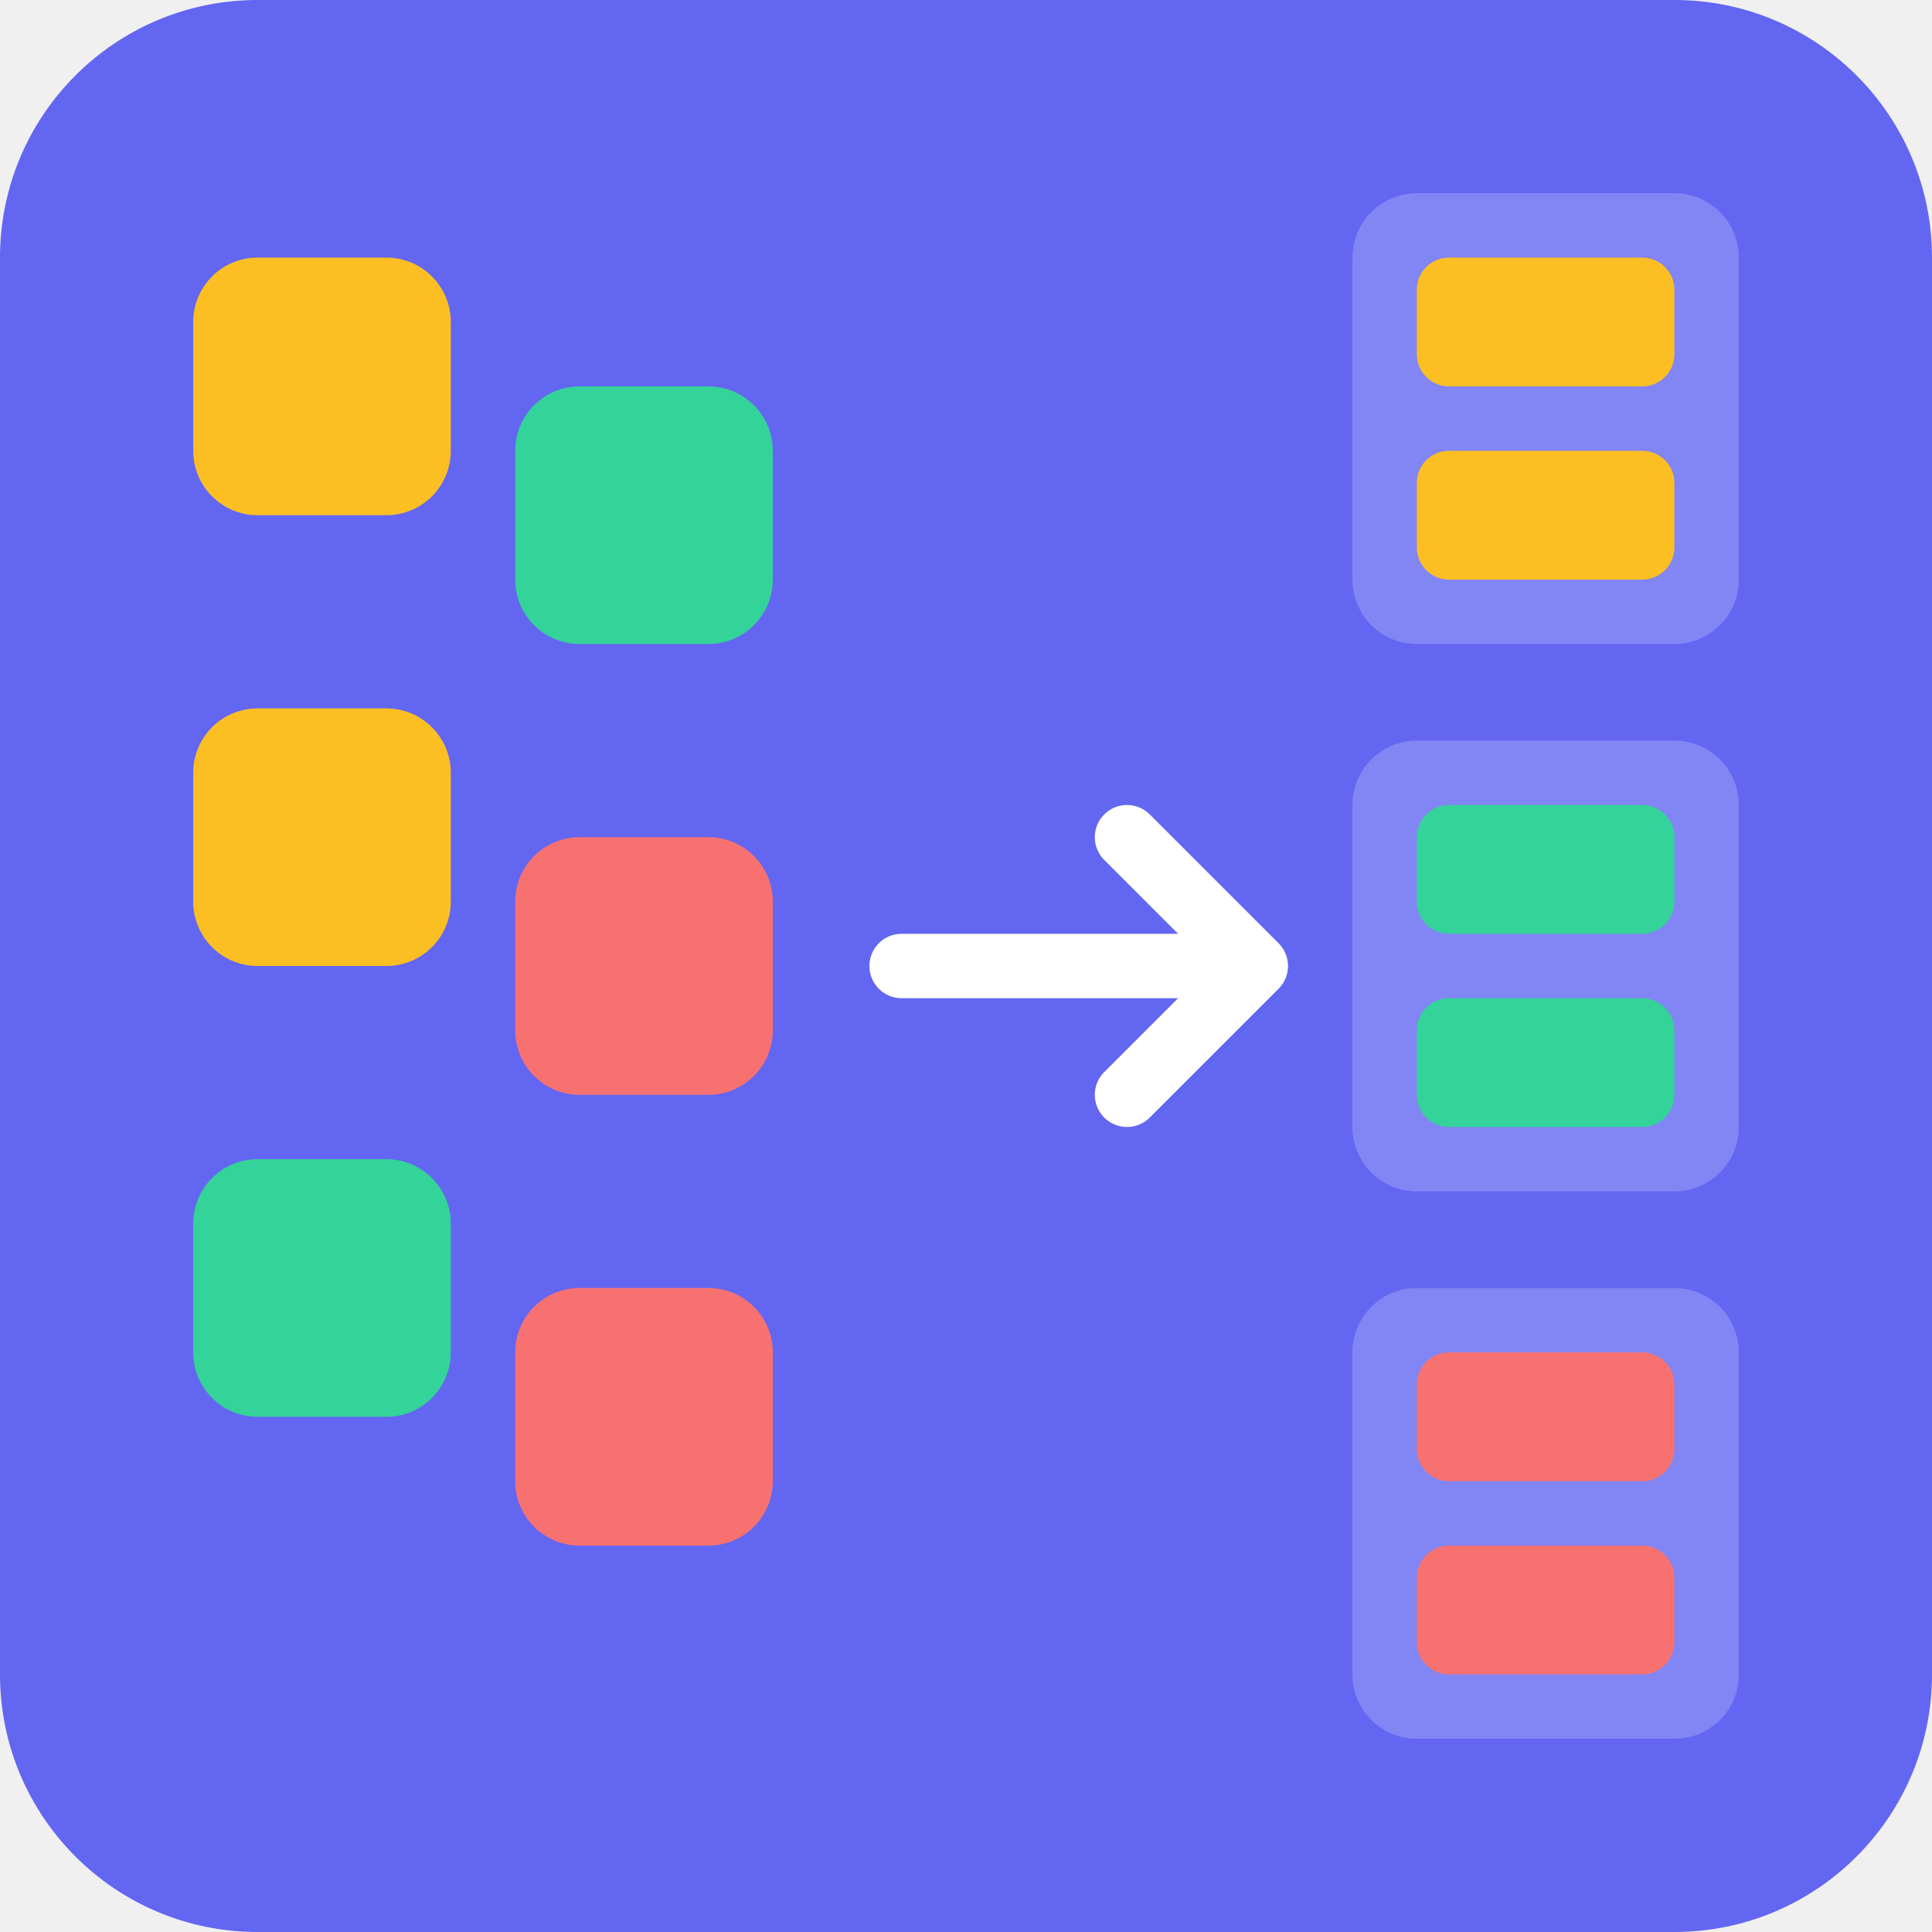
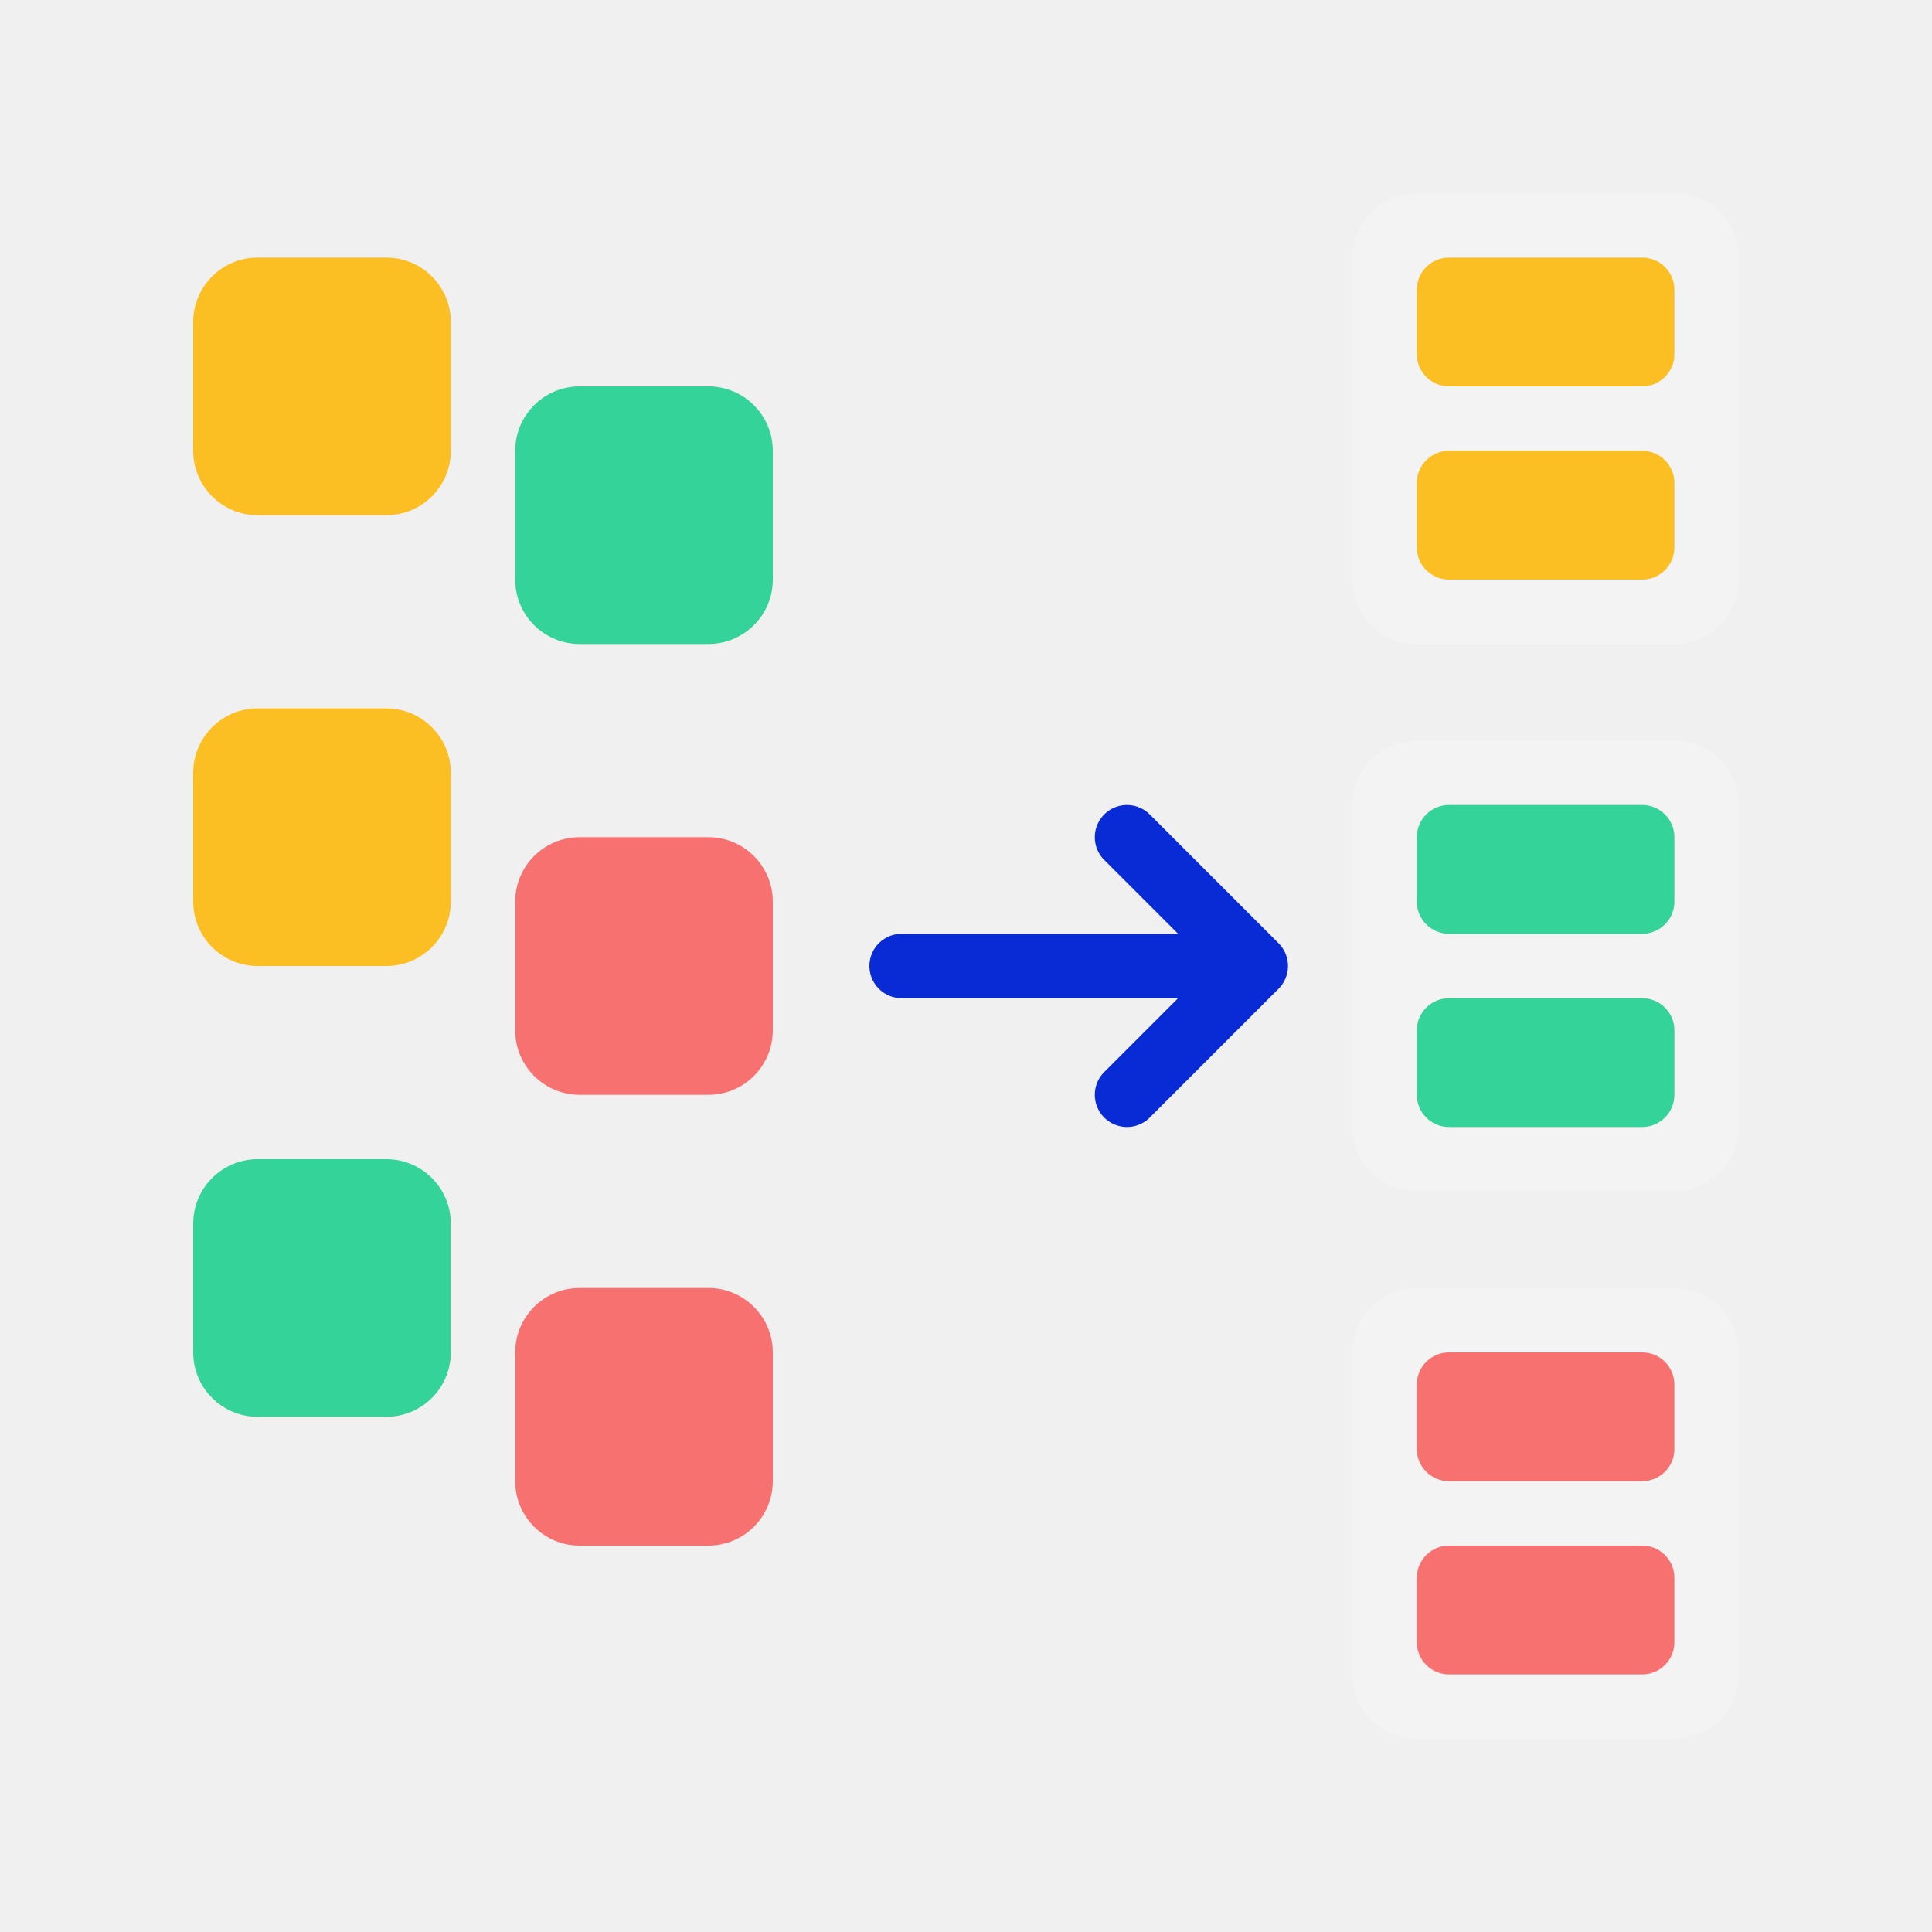
- <svg xmlns="http://www.w3.org/2000/svg" viewBox="0 0 60 60" fill="none">
-   <rect width="60" height="60" rx="8" fill="#6366f1" />
-   <rect x="6" y="8" width="8" height="8" rx="2" fill="#fbbf24" />
-   <rect x="16" y="12" width="8" height="8" rx="2" fill="#34d399" />
-   <rect x="6" y="22" width="8" height="8" rx="2" fill="#fbbf24" />
-   <rect x="16" y="26" width="8" height="8" rx="2" fill="#f87171" />
-   <rect x="6" y="36" width="8" height="8" rx="2" fill="#34d399" />
-   <rect x="16" y="40" width="8" height="8" rx="2" fill="#f87171" />
-   <path d="M28 30 L38 30" stroke="white" stroke-width="2" stroke-linecap="round" />
-   <path d="M35 26 L39 30 L35 34" stroke="white" stroke-width="2" stroke-linecap="round" stroke-linejoin="round" />
-   <g transform="translate(42, 6)">
-     <rect width="12" height="14" rx="2" fill="white" fill-opacity="0.2" />
-     <rect x="2" y="2" width="8" height="4" rx="1" fill="#fbbf24" />
-     <rect x="2" y="8" width="8" height="4" rx="1" fill="#fbbf24" />
+ <svg xmlns="http://www.w3.org/2000/svg" width="100%" height="100%" viewBox="0 0 250 250" version="1.1" xml:space="preserve" style="fill-rule:evenodd;clip-rule:evenodd;stroke-linecap:round;">
+   <path d="M58.333,41.667l0,16.667c0,4.599 -3.734,8.333 -8.333,8.333l-16.667,0c-4.599,0 -8.333,-3.734 -8.333,-8.333l0,-16.667c0,-4.599 3.734,-8.333 8.333,-8.333l16.667,0c4.599,0 8.333,3.734 8.333,8.333Z" style="fill:#fbbf24;" />
+   <path d="M100,58.333l0,16.667c0,4.599 -3.734,8.333 -8.333,8.333l-16.667,0c-4.599,0 -8.333,-3.734 -8.333,-8.333l0,-16.667c0,-4.599 3.734,-8.333 8.333,-8.333l16.667,0c4.599,0 8.333,3.734 8.333,8.333Z" style="fill:#34d399;" />
+   <path d="M58.333,100l0,16.667c0,4.599 -3.734,8.333 -8.333,8.333l-16.667,0c-4.599,0 -8.333,-3.734 -8.333,-8.333l0,-16.667c0,-4.599 3.734,-8.333 8.333,-8.333l16.667,0c4.599,0 8.333,3.734 8.333,8.333Z" style="fill:#fbbf24;" />
+   <path d="M100,116.667l0,16.667c0,4.599 -3.734,8.333 -8.333,8.333l-16.667,0c-4.599,0 -8.333,-3.734 -8.333,-8.333l0,-16.667c0,-4.599 3.734,-8.333 8.333,-8.333l16.667,0c4.599,0 8.333,3.734 8.333,8.333Z" style="fill:#f87171;" />
+   <path d="M58.333,158.333l0,16.667c0,4.599 -3.734,8.333 -8.333,8.333l-16.667,0c-4.599,0 -8.333,-3.734 -8.333,-8.333l0,-16.667c0,-4.599 3.734,-8.333 8.333,-8.333l16.667,0c4.599,0 8.333,3.734 8.333,8.333Z" style="fill:#34d399;" />
+   <path d="M100,175l0,16.667c0,4.599 -3.734,8.333 -8.333,8.333l-16.667,0c-4.599,0 -8.333,-3.734 -8.333,-8.333l0,-16.667c0,-4.599 3.734,-8.333 8.333,-8.333l16.667,0c4.599,0 8.333,3.734 8.333,8.333Z" style="fill:#f87171;" />
+   <path d="M116.667,125l41.667,0" style="fill:none;fill-rule:nonzero;stroke:#092bd6;stroke-width:8.33px;" />
+   <path d="M145.833,108.333l16.667,16.667l-16.667,16.667" style="fill:none;fill-rule:nonzero;stroke:#092bd6;stroke-width:8.33px;stroke-linejoin:round;" />
+   <g>
+     <path d="M225,33.333l0,41.667c0,4.599 -3.734,8.333 -8.333,8.333l-33.333,0c-4.599,0 -8.333,-3.734 -8.333,-8.333l0,-41.667c0,-4.599 3.734,-8.333 8.333,-8.333l33.333,0c4.599,0 8.333,3.734 8.333,8.333Z" style="fill:#fff;fill-opacity:0.2;" />
+     <path d="M216.667,37.5l0,8.333c0,2.3 -1.867,4.167 -4.167,4.167l-25,0c-2.3,0 -4.167,-1.867 -4.167,-4.167l0,-8.333c0,-2.3 1.867,-4.167 4.167,-4.167l25,0c2.3,0 4.167,1.867 4.167,4.167Z" style="fill:#fbbf24;" />
+     <path d="M216.667,62.5l0,8.333c0,2.3 -1.867,4.167 -4.167,4.167l-25,0c-2.3,0 -4.167,-1.867 -4.167,-4.167l0,-8.333c0,-2.3 1.867,-4.167 4.167,-4.167l25,0c2.3,0 4.167,1.867 4.167,4.167Z" style="fill:#fbbf24;" />
  </g>
-   <g transform="translate(42, 23)">
-     <rect width="12" height="14" rx="2" fill="white" fill-opacity="0.2" />
-     <rect x="2" y="2" width="8" height="4" rx="1" fill="#34d399" />
-     <rect x="2" y="8" width="8" height="4" rx="1" fill="#34d399" />
+   <g>
+     <path d="M225,104.167l0,41.667c0,4.599 -3.734,8.333 -8.333,8.333l-33.333,0c-4.599,0 -8.333,-3.734 -8.333,-8.333l0,-41.667c0,-4.599 3.734,-8.333 8.333,-8.333l33.333,0c4.599,0 8.333,3.734 8.333,8.333Z" style="fill:#fff;fill-opacity:0.2;" />
+     <path d="M216.667,108.333l0,8.333c0,2.3 -1.867,4.167 -4.167,4.167l-25,0c-2.3,0 -4.167,-1.867 -4.167,-4.167l0,-8.333c0,-2.3 1.867,-4.167 4.167,-4.167l25,0c2.3,0 4.167,1.867 4.167,4.167Z" style="fill:#34d399;" />
+     <path d="M216.667,133.333l0,8.333c0,2.3 -1.867,4.167 -4.167,4.167l-25,0c-2.3,0 -4.167,-1.867 -4.167,-4.167l0,-8.333c0,-2.3 1.867,-4.167 4.167,-4.167l25,0c2.3,0 4.167,1.867 4.167,4.167Z" style="fill:#34d399;" />
  </g>
-   <g transform="translate(42, 40)">
-     <rect width="12" height="14" rx="2" fill="white" fill-opacity="0.2" />
-     <rect x="2" y="2" width="8" height="4" rx="1" fill="#f87171" />
-     <rect x="2" y="8" width="8" height="4" rx="1" fill="#f87171" />
+   <g>
+     <path d="M225,175l0,41.667c0,4.599 -3.734,8.333 -8.333,8.333l-33.333,0c-4.599,0 -8.333,-3.734 -8.333,-8.333l0,-41.667c0,-4.599 3.734,-8.333 8.333,-8.333l33.333,0c4.599,0 8.333,3.734 8.333,8.333Z" style="fill:#fff;fill-opacity:0.2;" />
+     <path d="M216.667,179.167l0,8.333c0,2.3 -1.867,4.167 -4.167,4.167l-25,0c-2.3,0 -4.167,-1.867 -4.167,-4.167l0,-8.333c0,-2.3 1.867,-4.167 4.167,-4.167l25,0c2.3,0 4.167,1.867 4.167,4.167Z" style="fill:#f87171;" />
+     <path d="M216.667,204.167l0,8.333c0,2.3 -1.867,4.167 -4.167,4.167l-25,0c-2.3,0 -4.167,-1.867 -4.167,-4.167l0,-8.333c0,-2.3 1.867,-4.167 4.167,-4.167l25,0c2.3,0 4.167,1.867 4.167,4.167Z" style="fill:#f87171;" />
  </g>
</svg>
